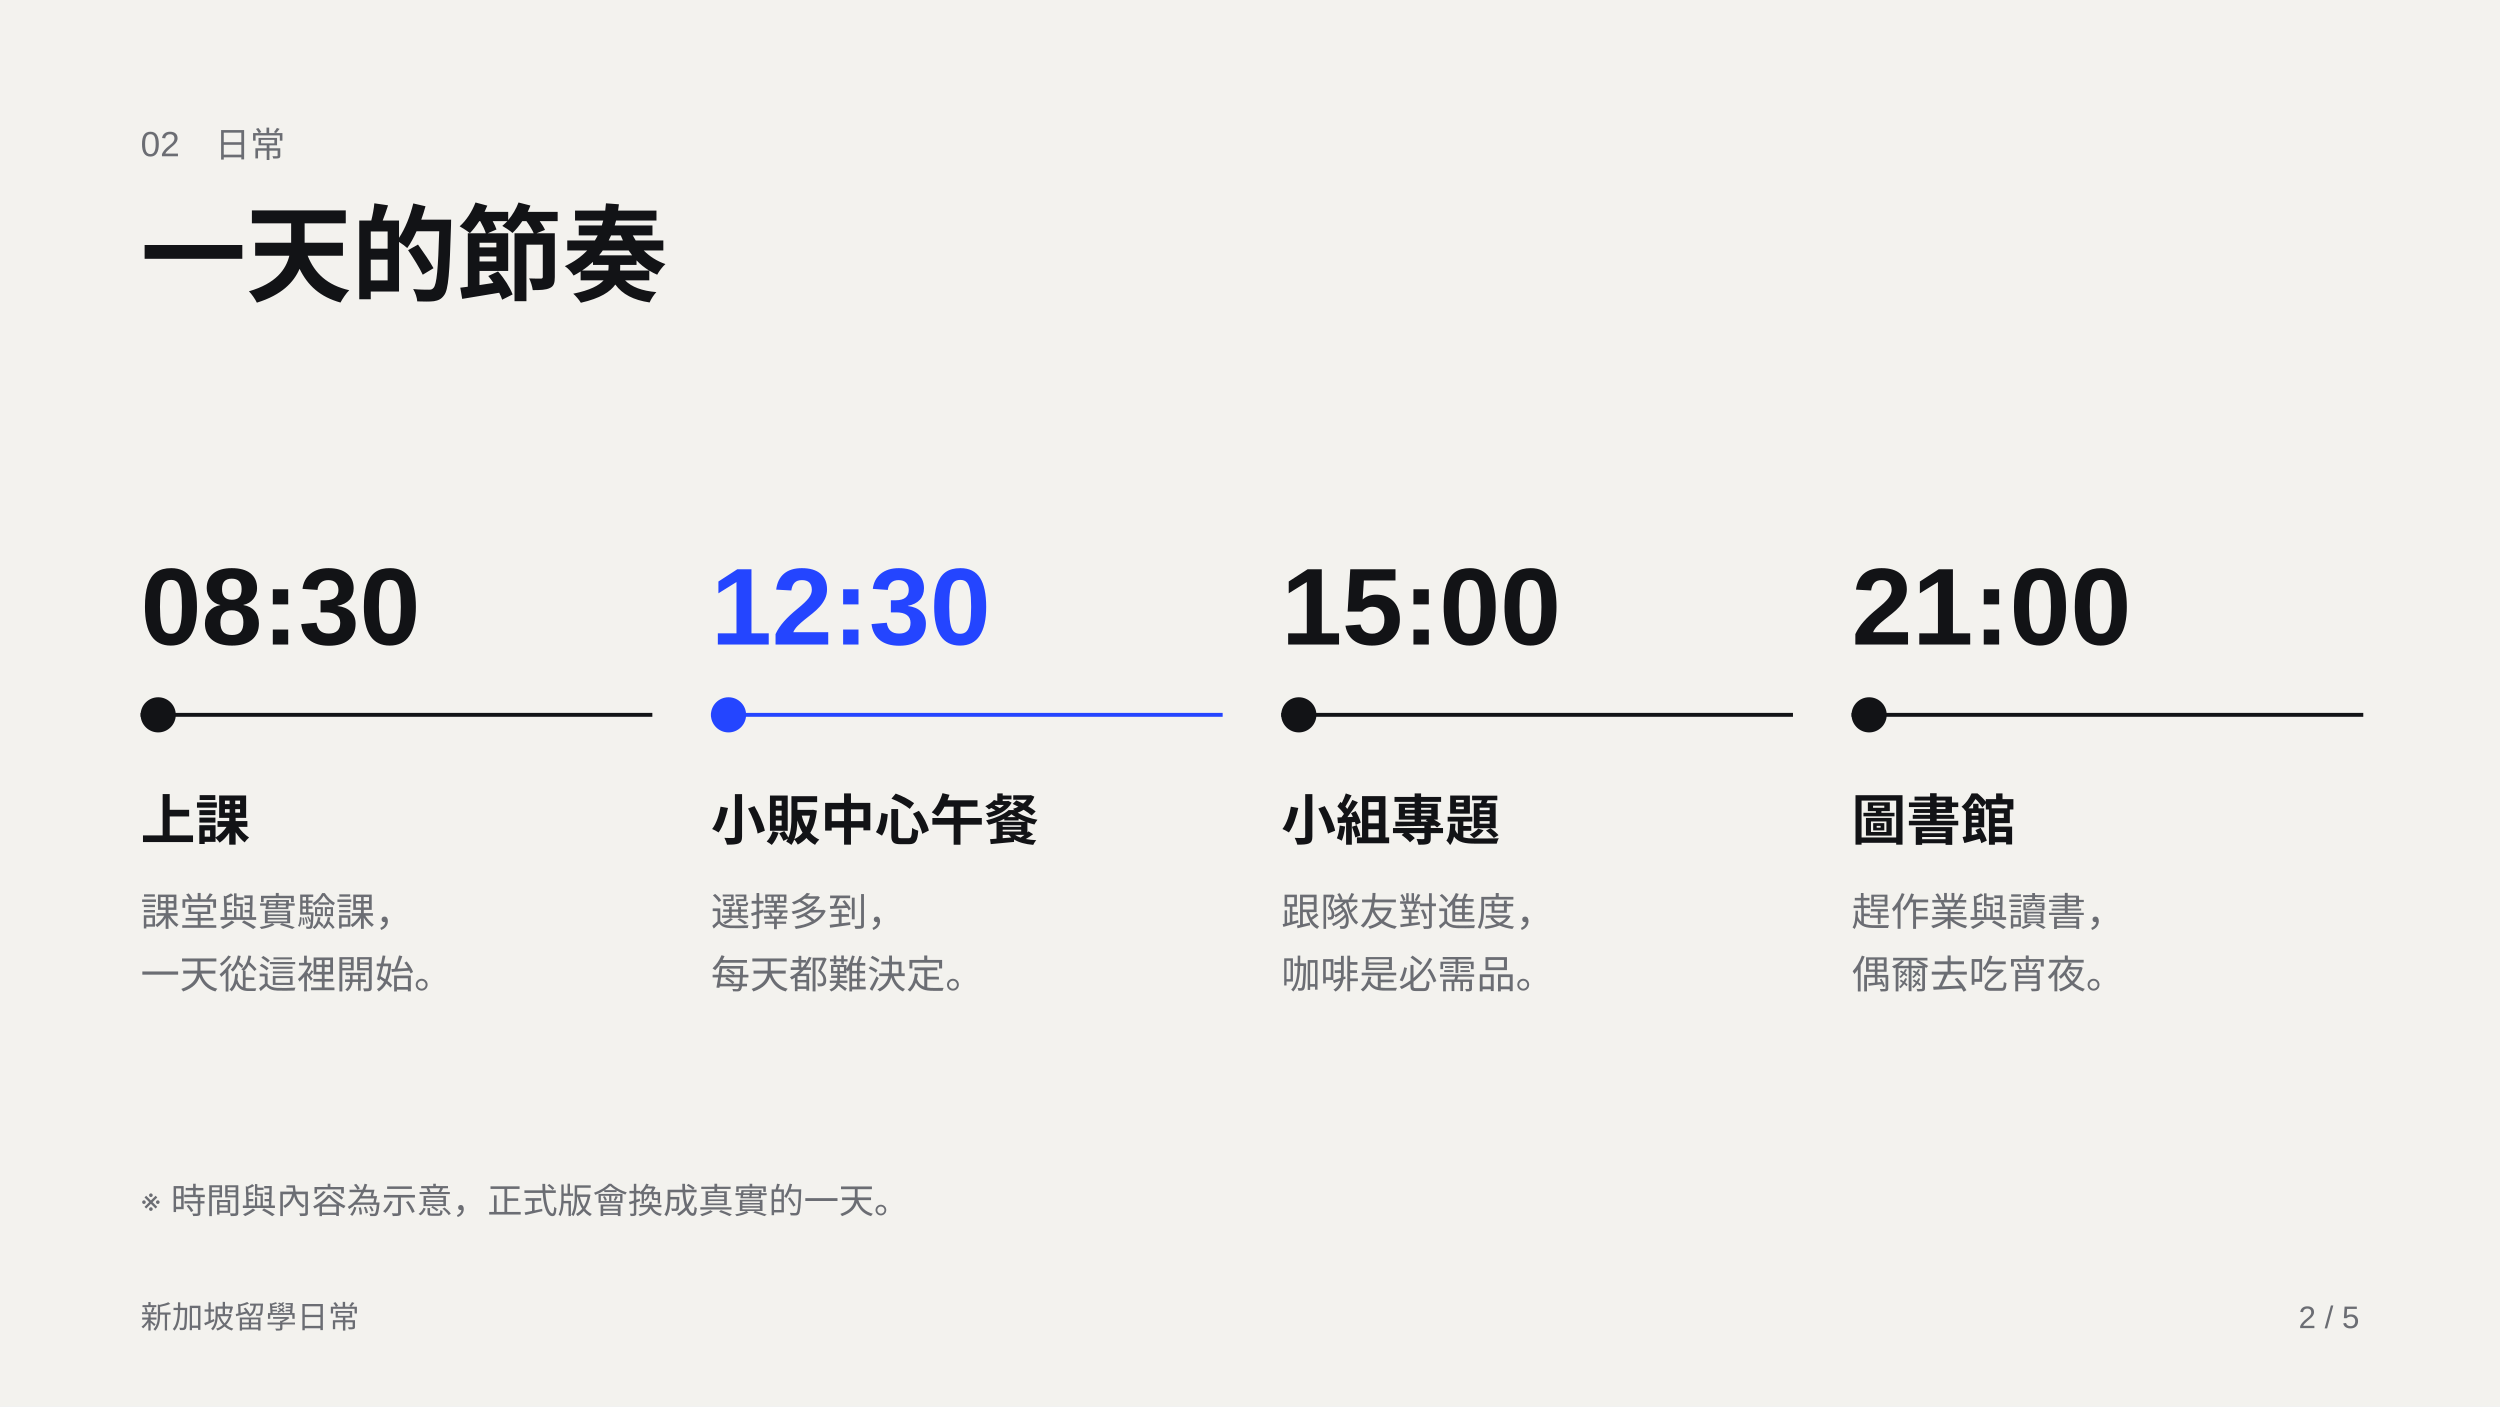
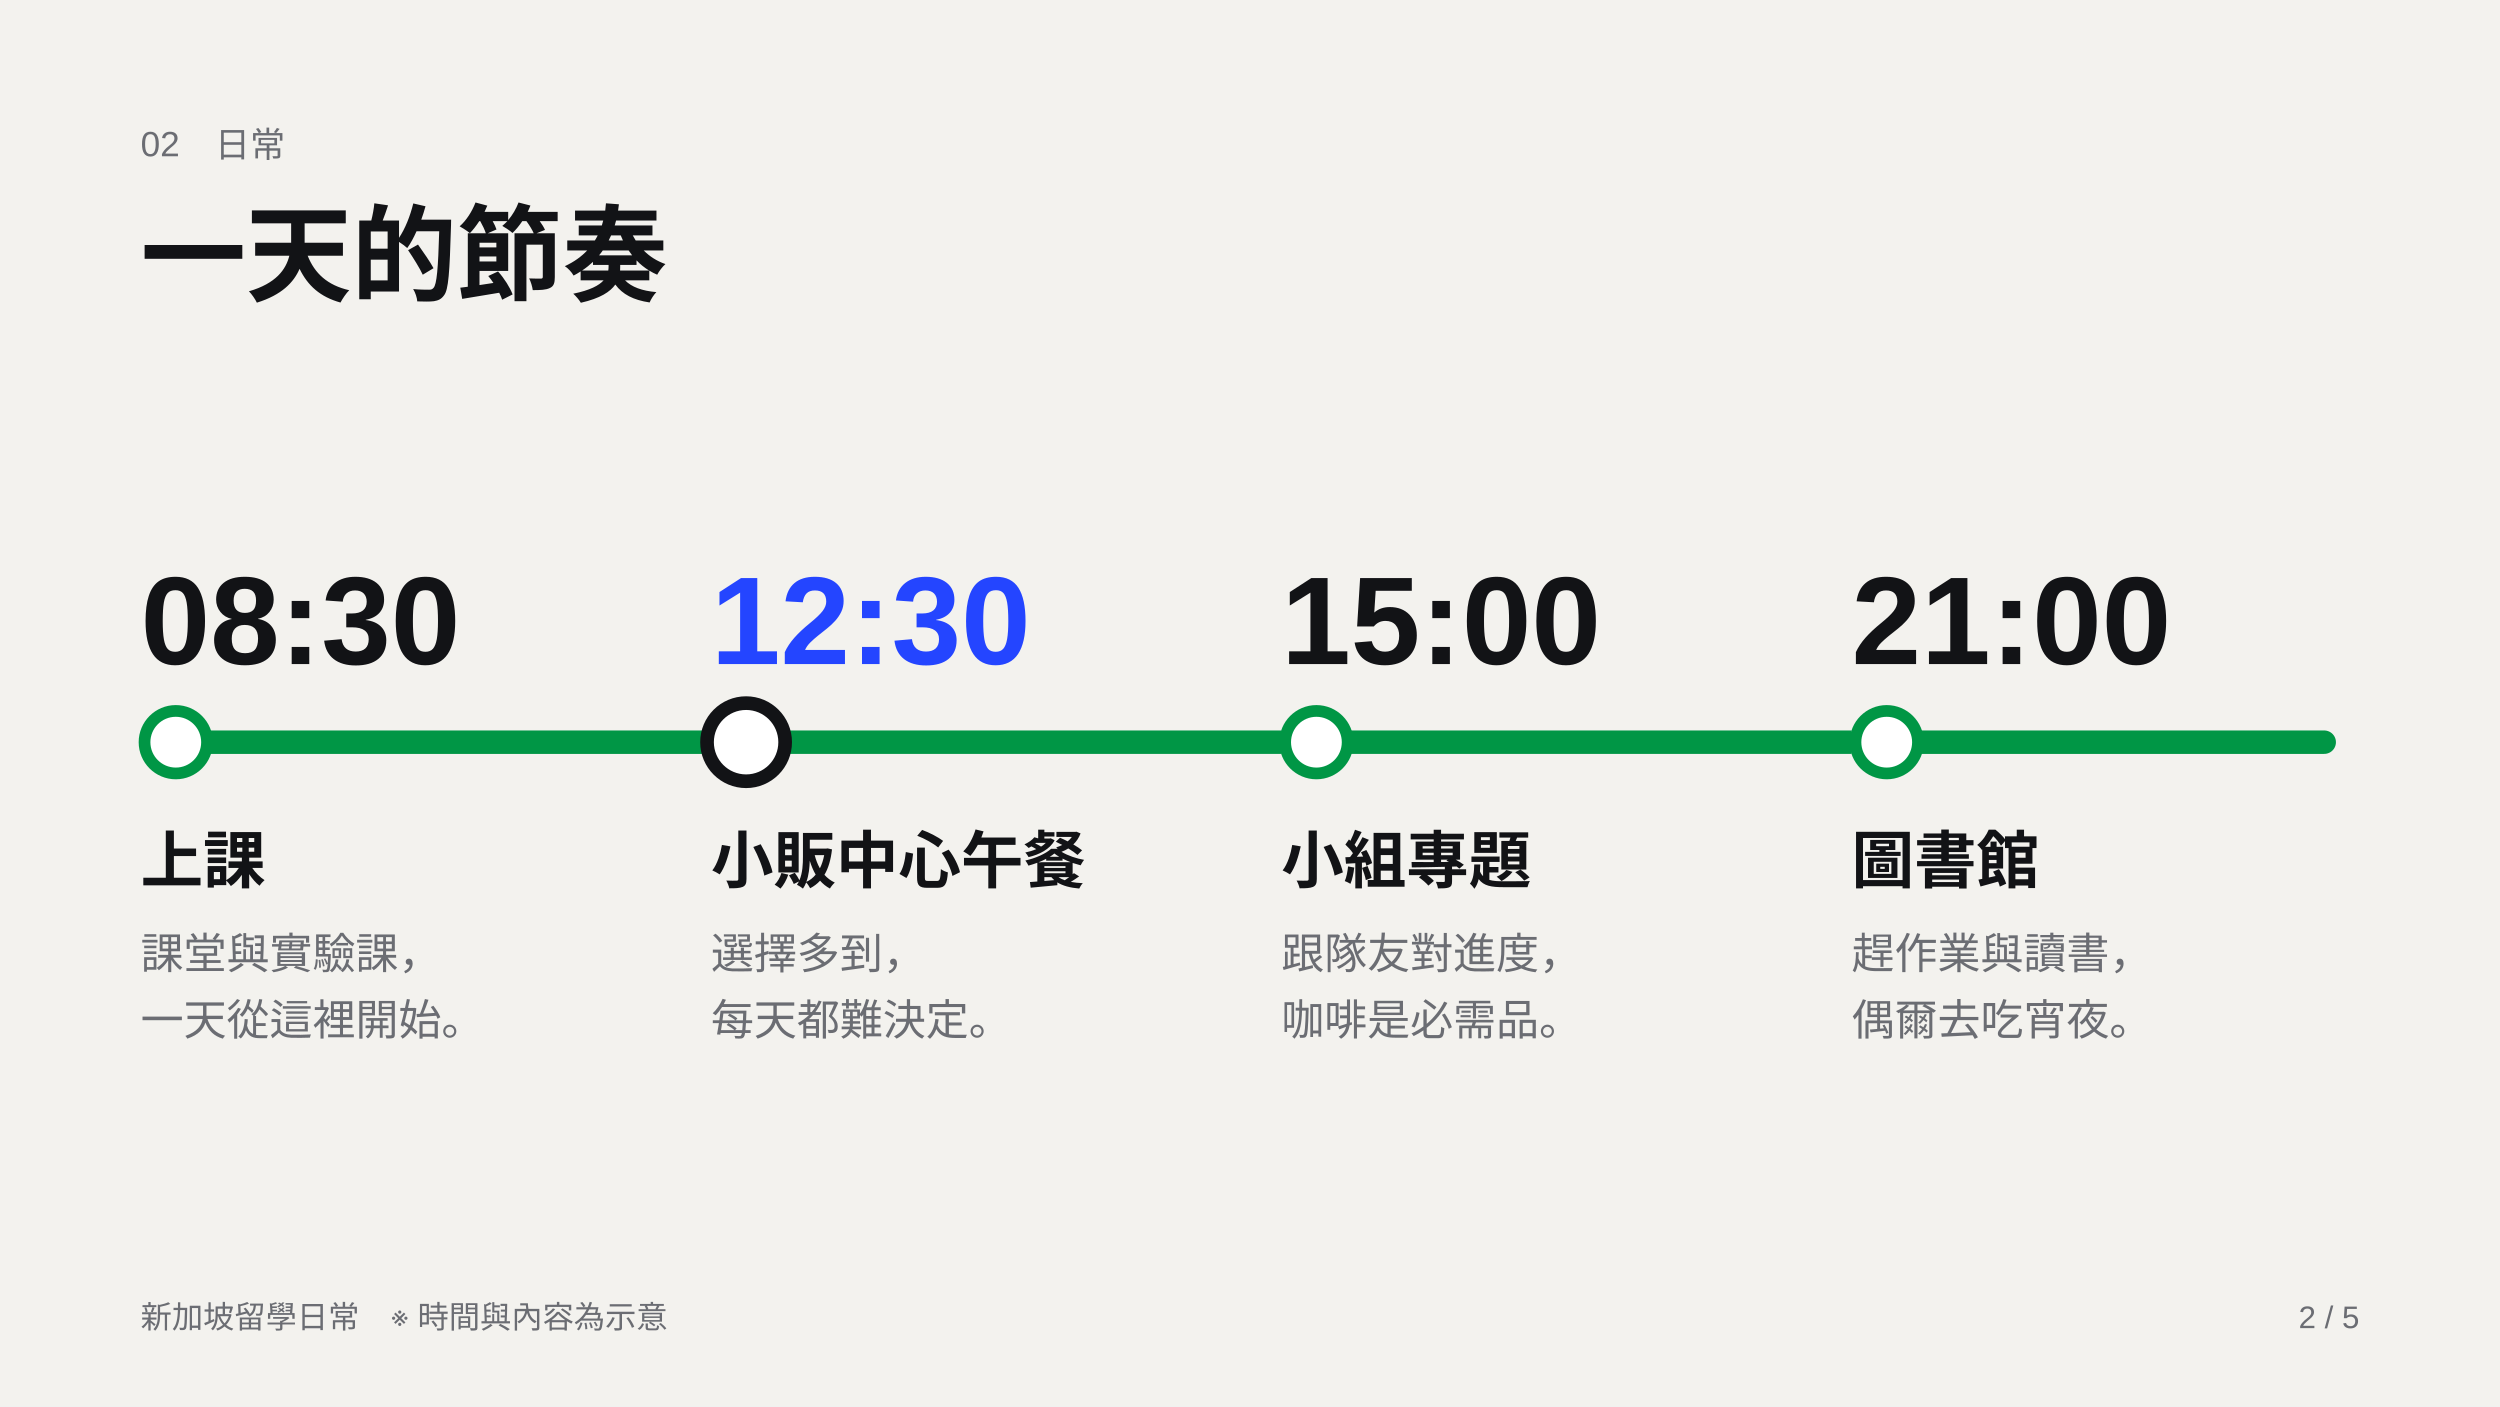
<svg xmlns="http://www.w3.org/2000/svg" viewBox="0 0 1280 720" lang="zh-Hant" data-pptx-page-role="content" font-family="Microsoft JhengHei, Arial">
  <rect id="bg" data-pptx-role="background" x="0" y="0" width="1280" height="720" fill="#F3F2EE" />
  <g id="header" data-pptx-bounds="72 56 1000 120">
    <text x="72" y="80" font-size="18" fill="#6B6D73">02　日常</text>
    <text x="72" y="150" font-size="54" font-weight="bold" fill="#121316">一天的節奏</text>
  </g>
-   <g id="st-class" data-pptx-bounds="72 270 262 250">
-     <text x="72" y="330" font-family="Arial" font-size="56" font-weight="bold" fill="#121316">08:30</text>
-     <line x1="72" y1="366" x2="334" y2="366" stroke="#121316" stroke-width="2" />
-     <circle cx="81" cy="366" r="9" fill="#121316" />
-     <text x="72" y="430" font-size="28" font-weight="bold" fill="#121316">上課</text>
-     <text x="72" y="474" font-size="20" fill="#6B6D73">課堂與實驗課，<tspan x="72" dy="32">一天從這裡開始。</tspan>
+   <g id="st-class" data-pptx-bounds="72 276 292 272">
+     <text x="72" y="340" font-family="Arial" font-size="64" font-weight="bold" fill="#121316">08:30</text>
+     <line x1="90" y1="380" x2="364" y2="380" stroke="#009645" stroke-width="12" stroke-linecap="round" />
+     <circle cx="90" cy="380" r="16" fill="#FFFFFF" stroke="#009645" stroke-width="6" />
+     <text x="72" y="452" font-size="32" font-weight="bold" fill="#121316">上課</text>
+     <text x="72" y="496" font-size="22" fill="#6B6D73">課堂與實驗課，<tspan x="72" dy="34">一天從這裡開始。</tspan>
    </text>
  </g>
-   <g id="st-lunch" data-pptx-bounds="364 270 262 250">
-     <text x="364" y="330" font-family="Arial" font-size="56" font-weight="bold" fill="#2445FF">12:30</text>
-     <line x1="364" y1="366" x2="626" y2="366" stroke="#2445FF" stroke-width="2" />
-     <circle cx="373" cy="366" r="9" fill="#2445FF" />
-     <text x="364" y="430" font-size="28" font-weight="bold" fill="#121316">小販中心午餐</text>
-     <text x="364" y="474" font-size="20" fill="#6B6D73">選擇多到，<tspan x="364" dy="32">每天都難決定。</tspan>
+   <g id="st-lunch" data-pptx-bounds="364 276 292 272">
+     <text x="364" y="340" font-family="Arial" font-size="64" font-weight="bold" fill="#2445FF">12:30</text>
+     <line x1="382" y1="380" x2="656" y2="380" stroke="#009645" stroke-width="12" />
+     <circle cx="382" cy="380" r="20" fill="#FFFFFF" stroke="#121316" stroke-width="7" />
+     <text x="364" y="452" font-size="32" font-weight="bold" fill="#121316">小販中心午餐</text>
+     <text x="364" y="496" font-size="22" fill="#6B6D73">選擇多到，<tspan x="364" dy="34">每天都難決定。</tspan>
    </text>
  </g>
-   <g id="st-team" data-pptx-bounds="656 270 262 250">
-     <text x="656" y="330" font-family="Arial" font-size="56" font-weight="bold" fill="#121316">15:00</text>
-     <line x1="656" y1="366" x2="918" y2="366" stroke="#121316" stroke-width="2" />
-     <circle cx="665" cy="366" r="9" fill="#121316" />
-     <text x="656" y="430" font-size="28" font-weight="bold" fill="#121316">小組專題</text>
-     <text x="656" y="474" font-size="20" fill="#6B6D73">跟隊友對進度，<tspan x="656" dy="32">咖啡是必需品。</tspan>
+   <g id="st-team" data-pptx-bounds="656 276 292 272">
+     <text x="656" y="340" font-family="Arial" font-size="64" font-weight="bold" fill="#121316">15:00</text>
+     <line x1="674" y1="380" x2="948" y2="380" stroke="#009645" stroke-width="12" />
+     <circle cx="674" cy="380" r="16" fill="#FFFFFF" stroke="#009645" stroke-width="6" />
+     <text x="656" y="452" font-size="32" font-weight="bold" fill="#121316">小組專題</text>
+     <text x="656" y="496" font-size="22" fill="#6B6D73">跟隊友對進度，<tspan x="656" dy="34">咖啡是必需品。</tspan>
    </text>
  </g>
-   <g id="st-night" data-pptx-bounds="948 270 262 250">
-     <text x="948" y="330" font-family="Arial" font-size="56" font-weight="bold" fill="#121316">21:00</text>
-     <line x1="948" y1="366" x2="1210" y2="366" stroke="#121316" stroke-width="2" />
-     <circle cx="957" cy="366" r="9" fill="#121316" />
-     <text x="948" y="430" font-size="28" font-weight="bold" fill="#121316">圖書館</text>
-     <text x="948" y="474" font-size="20" fill="#6B6D73">趕作業與讀書，<tspan x="948" dy="32">偶爾去吃宵夜。</tspan>
+   <g id="st-night" data-pptx-bounds="948 276 260 272">
+     <text x="948" y="340" font-family="Arial" font-size="64" font-weight="bold" fill="#121316">21:00</text>
+     <line x1="966" y1="380" x2="1190" y2="380" stroke="#009645" stroke-width="12" stroke-linecap="round" />
+     <circle cx="966" cy="380" r="16" fill="#FFFFFF" stroke="#009645" stroke-width="6" />
+     <text x="948" y="452" font-size="32" font-weight="bold" fill="#121316">圖書館</text>
+     <text x="948" y="496" font-size="22" fill="#6B6D73">趕作業與讀書，<tspan x="948" dy="34">偶爾去吃宵夜。</tspan>
    </text>
  </g>
-   <g id="note" data-pptx-bounds="72 590 1136 40" font-size="18" fill="#6B6D73">
-     <text x="72" y="620">※ 時間與內容為示意，正式版會換成真實的一天。</text>
-   </g>
  <g id="footer" data-pptx-bounds="72 658 1136 36" font-size="16" fill="#6B6D73">
-     <text x="72" y="680">新加坡留學日常</text>
+     <text x="72" y="680">新加坡留學日常　※ 時間與內容為示意</text>
    <text x="1208" y="680" text-anchor="end" font-family="Arial">2 / 5</text>
  </g>
</svg>
